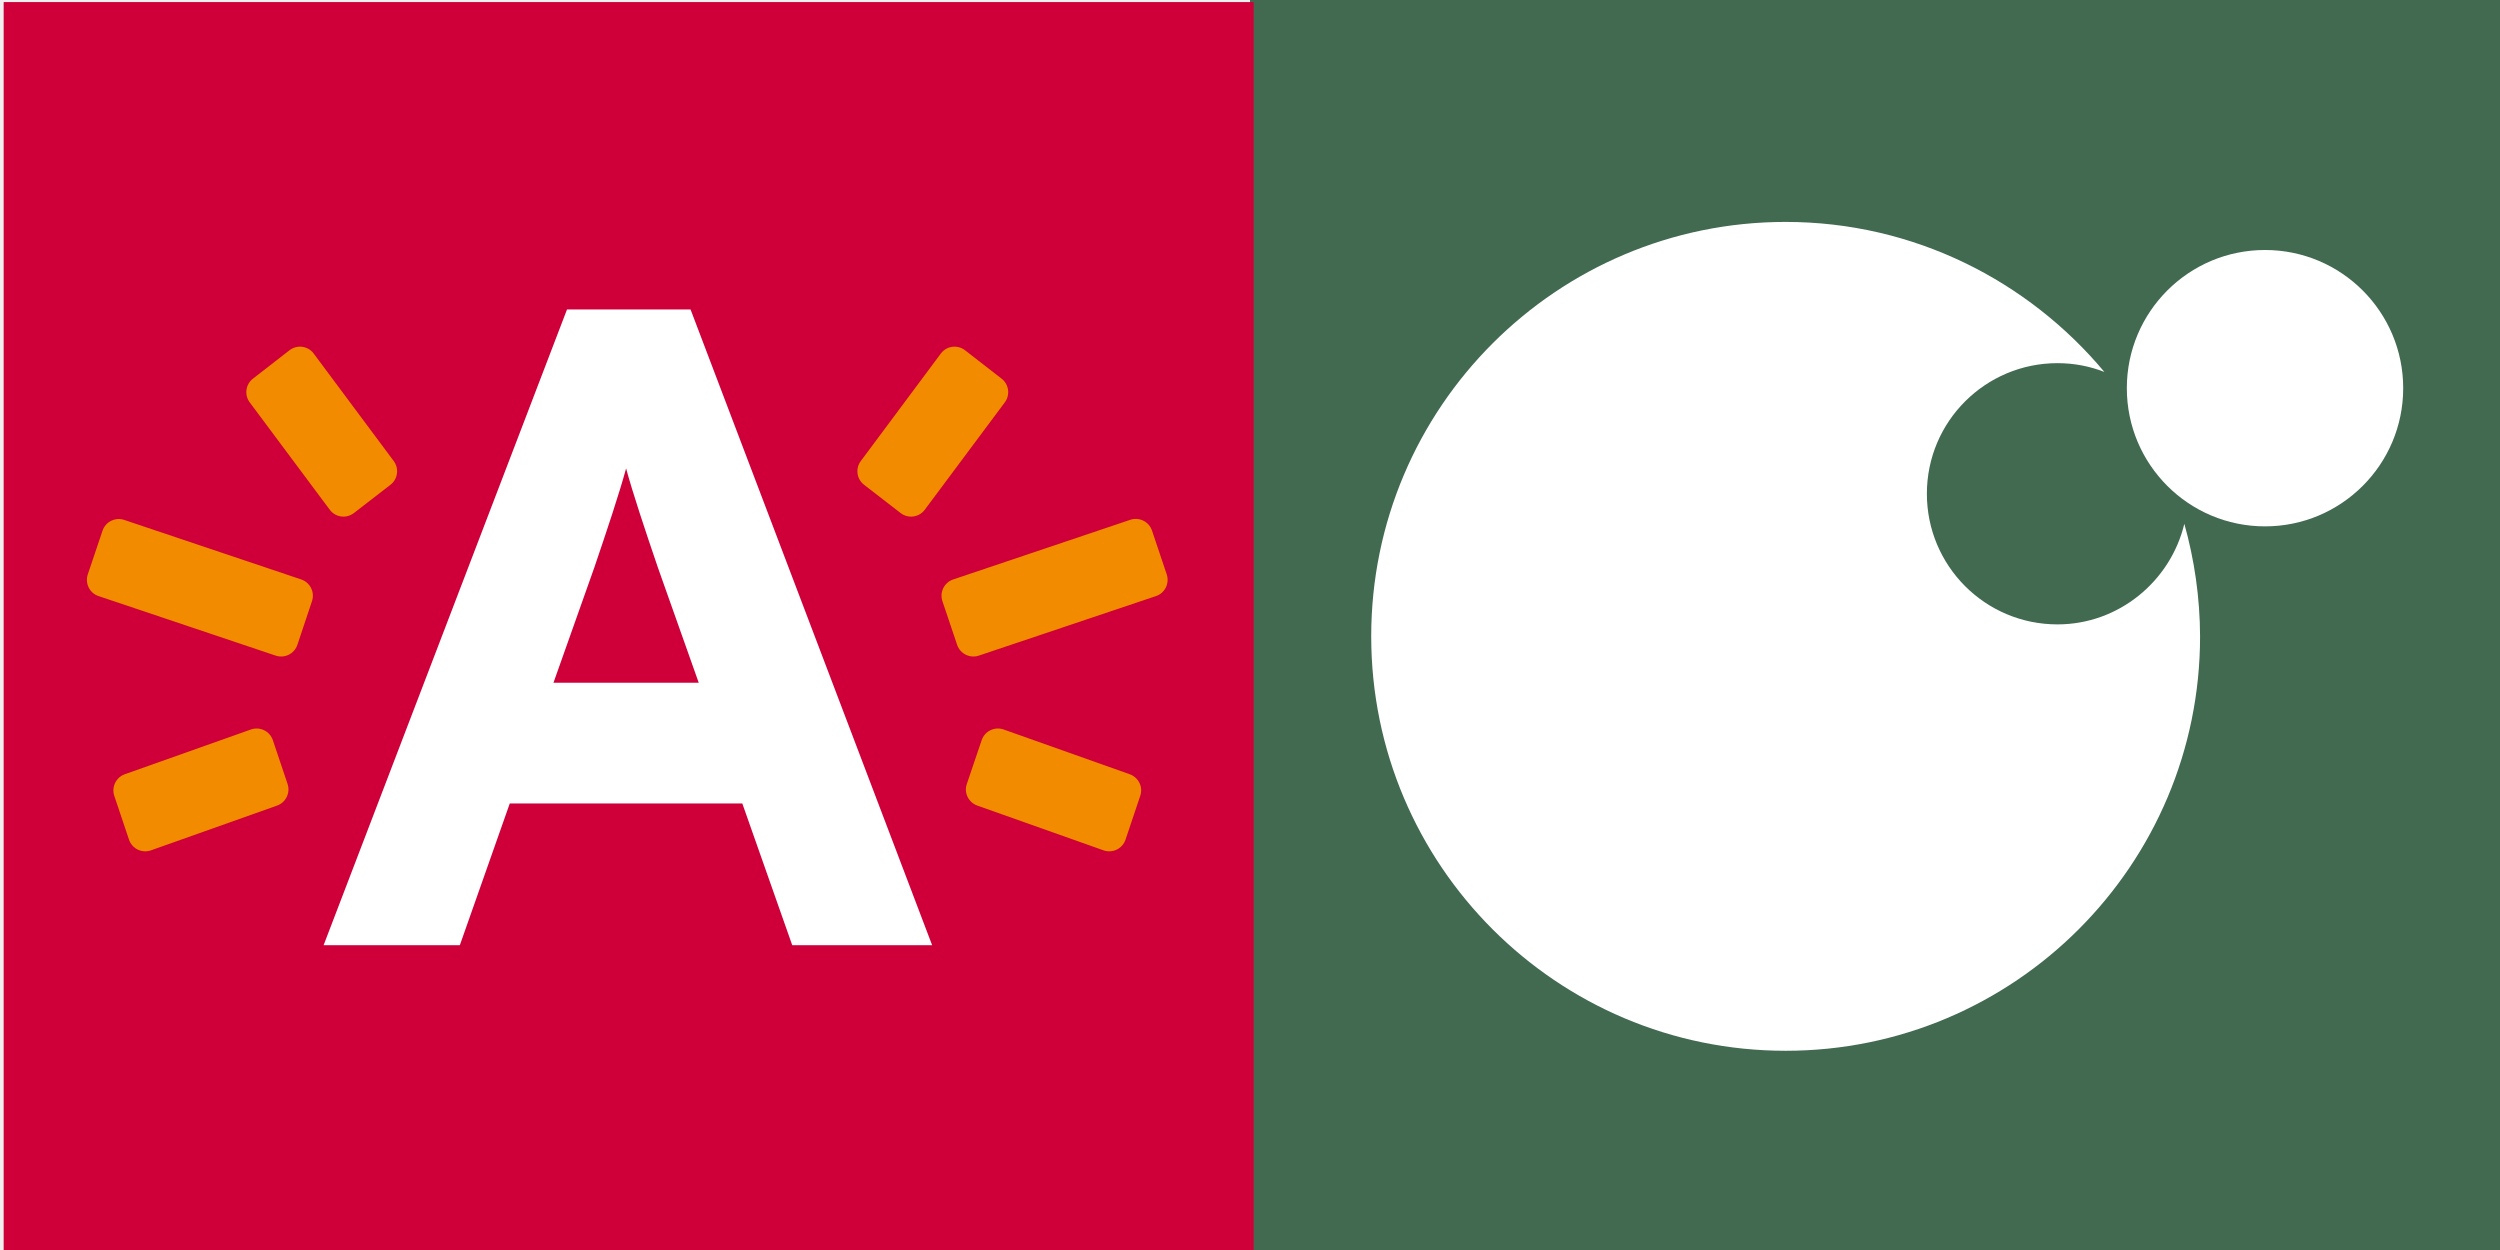
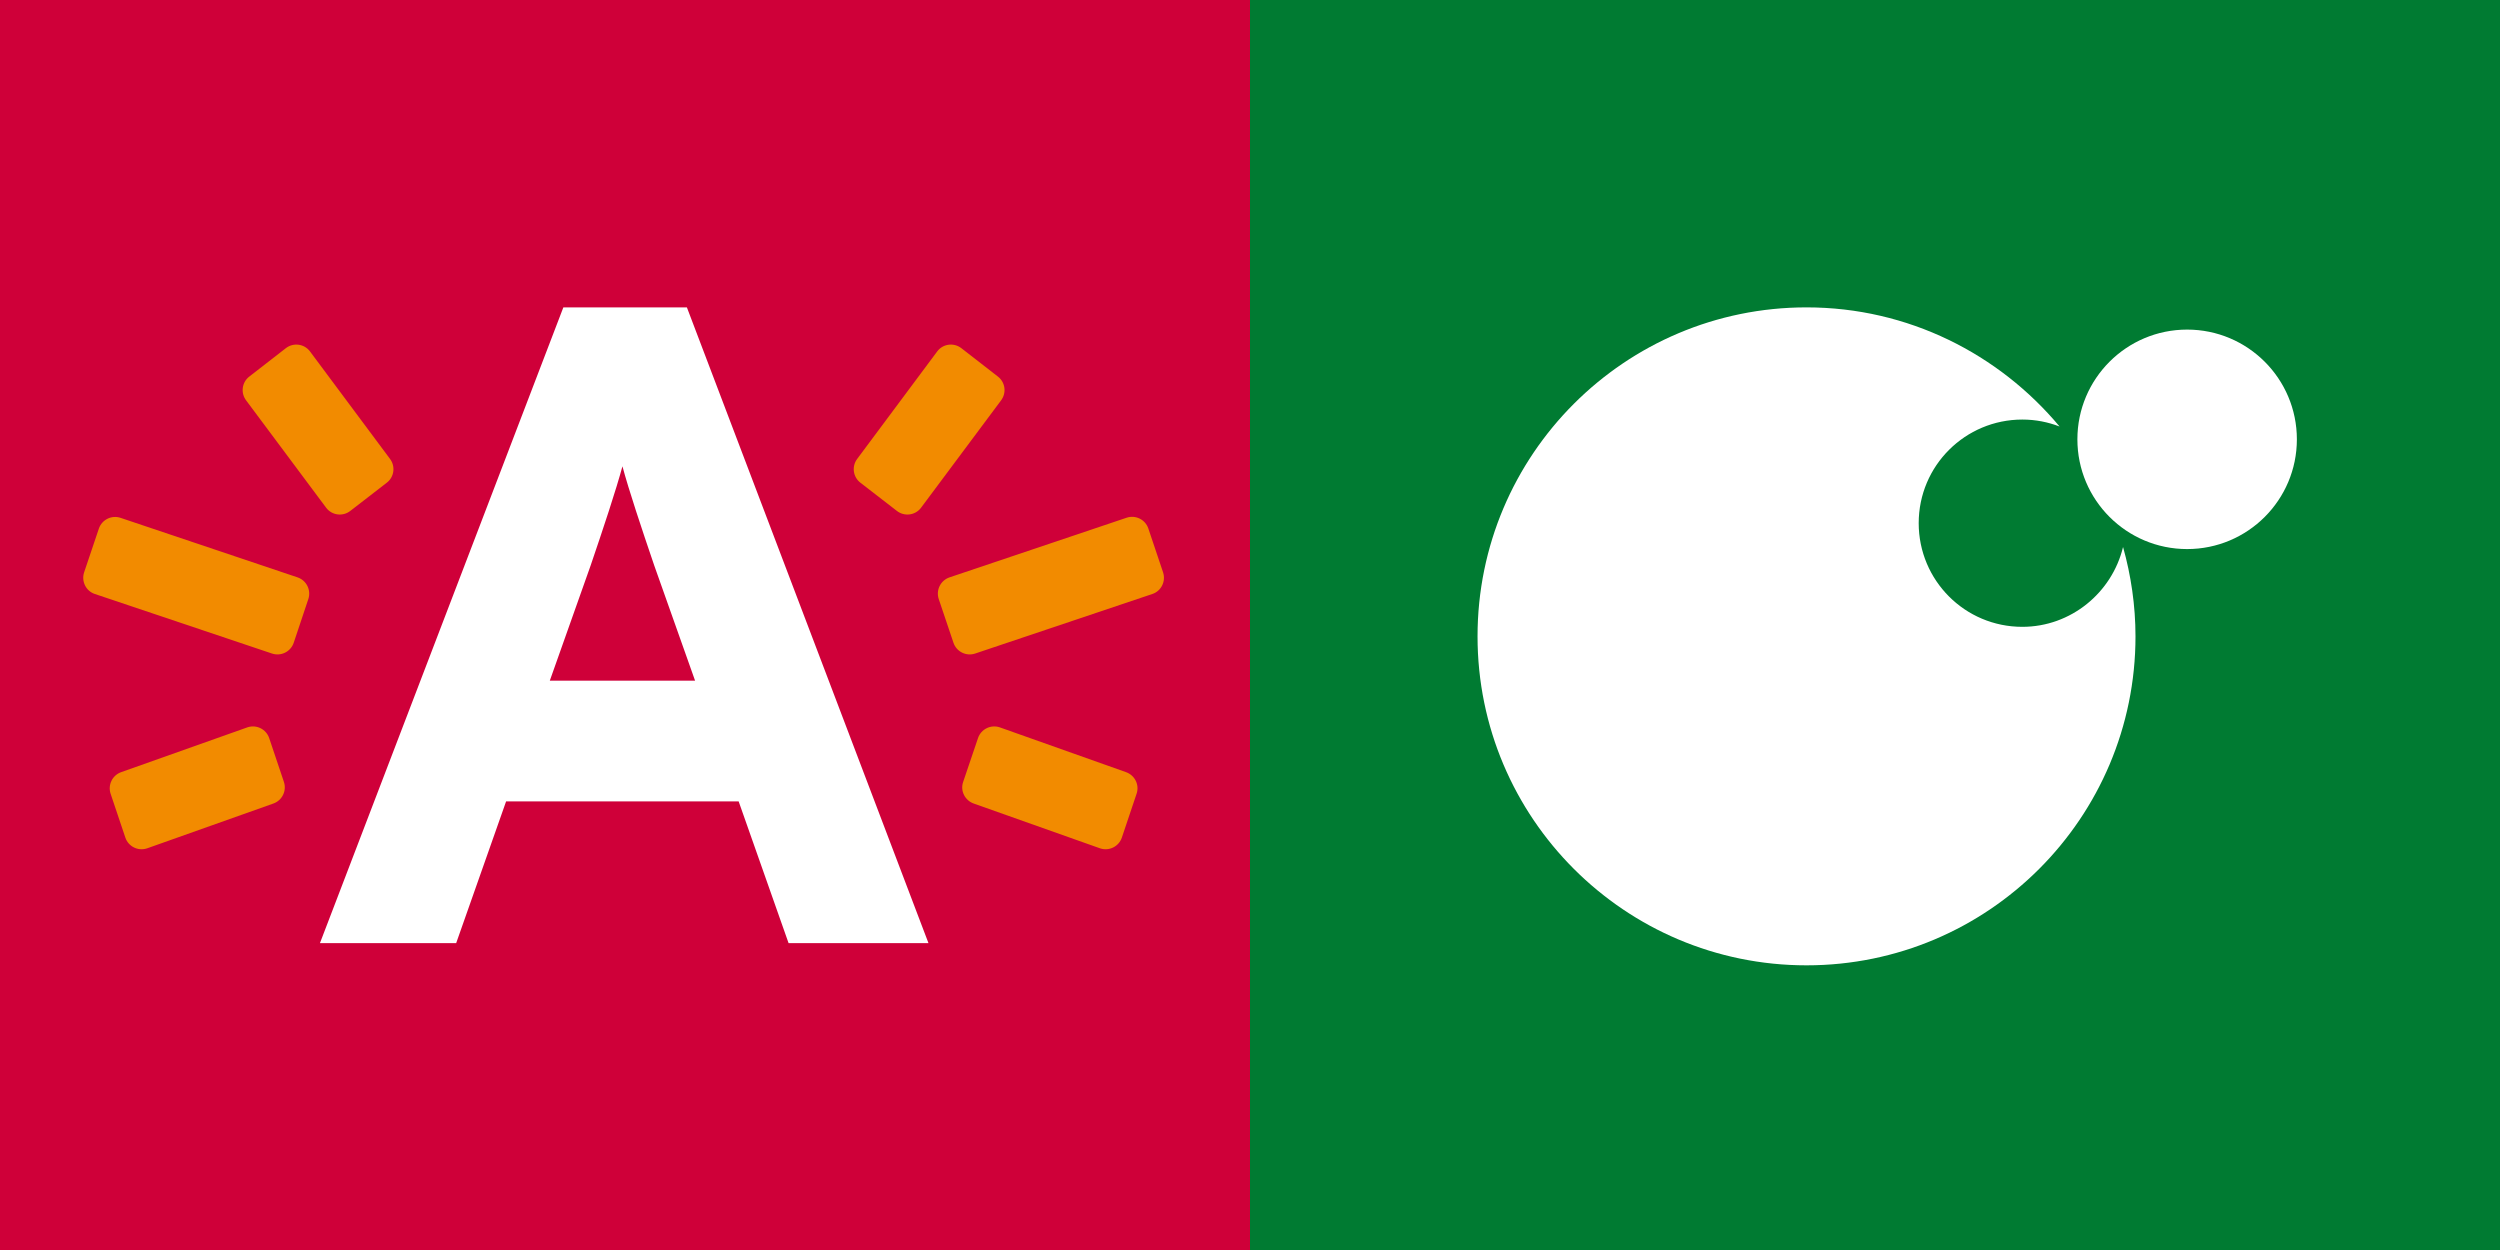
- <svg xmlns="http://www.w3.org/2000/svg" version="1.1" id="Tink" x="0px" y="0px" viewBox="-127 -112 2048 1024" style="enable-background:new -127 -112 2048 1024;" xml:space="preserve">
+ <svg xmlns="http://www.w3.org/2000/svg" version="1.1" id="Tink" x="0px" y="0px" viewBox="384 -112 2048 1024" style="enable-background:new 384 -112 2048 1024;" xml:space="preserve">
  <style type="text/css">
- 	.st0{fill:#416A50;}
+ 	.st0{fill:#007B32;}
	.st1{fill:#FFFFFF;}
	.st2{fill:#CF0039;}
	.st3{fill:#F28B00;}
</style>
-   <rect x="897" y="-112" class="st0" width="1024" height="1024" />
-   <circle class="st1" cx="1728.5" cy="206" r="113.2" />
-   <path class="st1" d="M1662.4,317.1c-11.3,47.1-53.8,82.4-103.9,82.4c-59.4,0-107-48.1-107-107c0-59.4,48.1-107,107-107  c13.8,0,26.6,2.6,38.4,7.2c-62.5-74.8-156.2-122.9-261.1-122.9c-187.4,0-339.5,152.1-339.5,339.5s152.1,339.5,339.5,339.5  s339.5-152.1,339.5-339.5C1675.2,377.5,1670.6,346.2,1662.4,317.1z" />
-   <rect x="-124" y="-110.3" class="st2" width="1024" height="1024" />
-   <path class="st1" d="M522,662.3l-40.9-116.1H290.6l-40.9,116.1H138.1l199.4-520.8h101.2l197.9,520.8H522z M411.9,352.8  c-10.4-30.5-20.8-61.7-26-81.1c-5.2,19.3-15.6,50.6-26,81.1l-33.5,94.5h119L411.9,352.8z" />
-   <path class="st3" d="M116.6,416.3c-2.5,7.3-10.4,11.2-17.7,8.8l-145.2-48.8c-7.3-2.4-11.2-10.4-8.8-17.7l12.1-35.9  c2.5-7.3,10.4-11.2,17.7-8.8l145.1,48.8c7.3,2.5,11.2,10.4,8.8,17.7L116.6,416.3z" />
-   <path class="st3" d="M108.6,530.3c2.4,7.3-1.5,15.2-8.8,17.7L-3.6,584.7c-7.3,2.4-15.2-1.5-17.7-8.8l-12.1-36  c-2.4-7.3,1.5-15.2,8.8-17.7l103.4-36.7c7.3-2.4,15.2,1.5,17.7,8.8L108.6,530.3z" />
-   <path class="st3" d="M80.2,198.2c-6.1,4.7-7.2,13.5-2.5,19.6l65.6,88c4.7,6.1,13.5,7.2,19.6,2.5l30-23.2c6.1-4.7,7.2-13.5,2.5-19.6  l-65.6-88.1c-4.7-6.1-13.5-7.2-19.6-2.5L80.2,198.2z" />
-   <path class="st3" d="M657.1,416.3c2.5,7.3,10.4,11.2,17.7,8.8L820,376.3c7.3-2.4,11.2-10.4,8.8-17.7l-12.1-36  c-2.5-7.3-10.4-11.2-17.7-8.8l-145.2,48.9c-7.3,2.5-11.2,10.4-8.8,17.7L657.1,416.3z" />
-   <path class="st3" d="M665,530.3c-2.5,7.3,1.5,15.2,8.8,17.7l103.5,36.7c7.3,2.4,15.2-1.5,17.7-8.8l12.1-36  c2.5-7.3-1.5-15.2-8.8-17.7l-103.4-36.7c-7.3-2.4-15.2,1.5-17.7,8.8L665,530.3z" />
-   <path class="st3" d="M693.5,198.2c6.1,4.7,7.2,13.5,2.5,19.6l-65.6,88c-4.7,6.1-13.5,7.2-19.6,2.5l-30-23.2  c-6.1-4.7-7.2-13.5-2.5-19.6l65.6-88.1c4.7-6.1,13.5-7.2,19.6-2.5L693.5,198.2z" />
+   <rect x="1408" y="-112" class="st0" width="1024" height="1024" />
+   <circle class="st1" cx="2175.7" cy="247.9" r="89.9" />
+   <path class="st1" d="M2123.2,336.1c-9,37.4-42.7,65.4-82.5,65.4c-47.2,0-84.9-38.2-84.9-84.9c0-47.2,38.2-84.9,84.9-84.9  c11,0,21.1,2.1,30.5,5.7c-49.6-59.4-124-97.6-207.3-97.6c-148.8,0-269.5,120.7-269.5,269.5s120.7,269.5,269.5,269.5  s269.5-120.7,269.5-269.5C2133.4,384.1,2129.7,359.2,2123.2,336.1z" />
+   <rect x="384" y="-112" class="st2" width="1024" height="1024" />
+   <path class="st1" d="M1030,660.6l-40.9-116.1H798.6l-40.9,116.1H646.1l199.4-520.8h101.2l197.9,520.8H1030z M919.9,351.1  c-10.4-30.5-20.8-61.7-26-81.1c-5.2,19.3-15.6,50.6-26,81.1l-33.5,94.5h119L919.9,351.1z" />
+   <path class="st3" d="M624.6,414.6c-2.5,7.3-10.4,11.2-17.7,8.8l-145.2-48.8c-7.3-2.4-11.2-10.4-8.8-17.7L465,321  c2.5-7.3,10.4-11.2,17.7-8.8L627.8,361c7.3,2.5,11.2,10.4,8.8,17.7L624.6,414.6z" />
+   <path class="st3" d="M616.6,528.6c2.4,7.3-1.5,15.2-8.8,17.7L504.4,583c-7.3,2.4-15.2-1.5-17.7-8.8l-12.1-36  c-2.4-7.3,1.5-15.2,8.8-17.7l103.4-36.7c7.3-2.4,15.2,1.5,17.7,8.8L616.6,528.6z" />
+   <path class="st3" d="M588.2,196.5c-6.1,4.7-7.2,13.5-2.5,19.6l65.6,88c4.7,6.1,13.5,7.2,19.6,2.5l30-23.2c6.1-4.7,7.2-13.5,2.5-19.6  l-65.6-88.1c-4.7-6.1-13.5-7.2-19.6-2.5L588.2,196.5z" />
+   <path class="st3" d="M1165.1,414.6c2.5,7.3,10.4,11.2,17.7,8.8l145.2-48.8c7.3-2.4,11.2-10.4,8.8-17.7l-12.1-36  c-2.5-7.3-10.4-11.2-17.7-8.8L1161.8,361c-7.3,2.5-11.2,10.4-8.8,17.7L1165.1,414.6z" />
+   <path class="st3" d="M1173,528.6c-2.5,7.3,1.5,15.2,8.8,17.7l103.5,36.7c7.3,2.4,15.2-1.5,17.7-8.8l12.1-36  c2.5-7.3-1.5-15.2-8.8-17.7l-103.4-36.7c-7.3-2.4-15.2,1.5-17.7,8.8L1173,528.6z" />
+   <path class="st3" d="M1201.5,196.5c6.1,4.7,7.2,13.5,2.5,19.6l-65.6,88c-4.7,6.1-13.5,7.2-19.6,2.5l-30-23.2  c-6.1-4.7-7.2-13.5-2.5-19.6l65.6-88.1c4.7-6.1,13.5-7.2,19.6-2.5L1201.5,196.5z" />
</svg>
